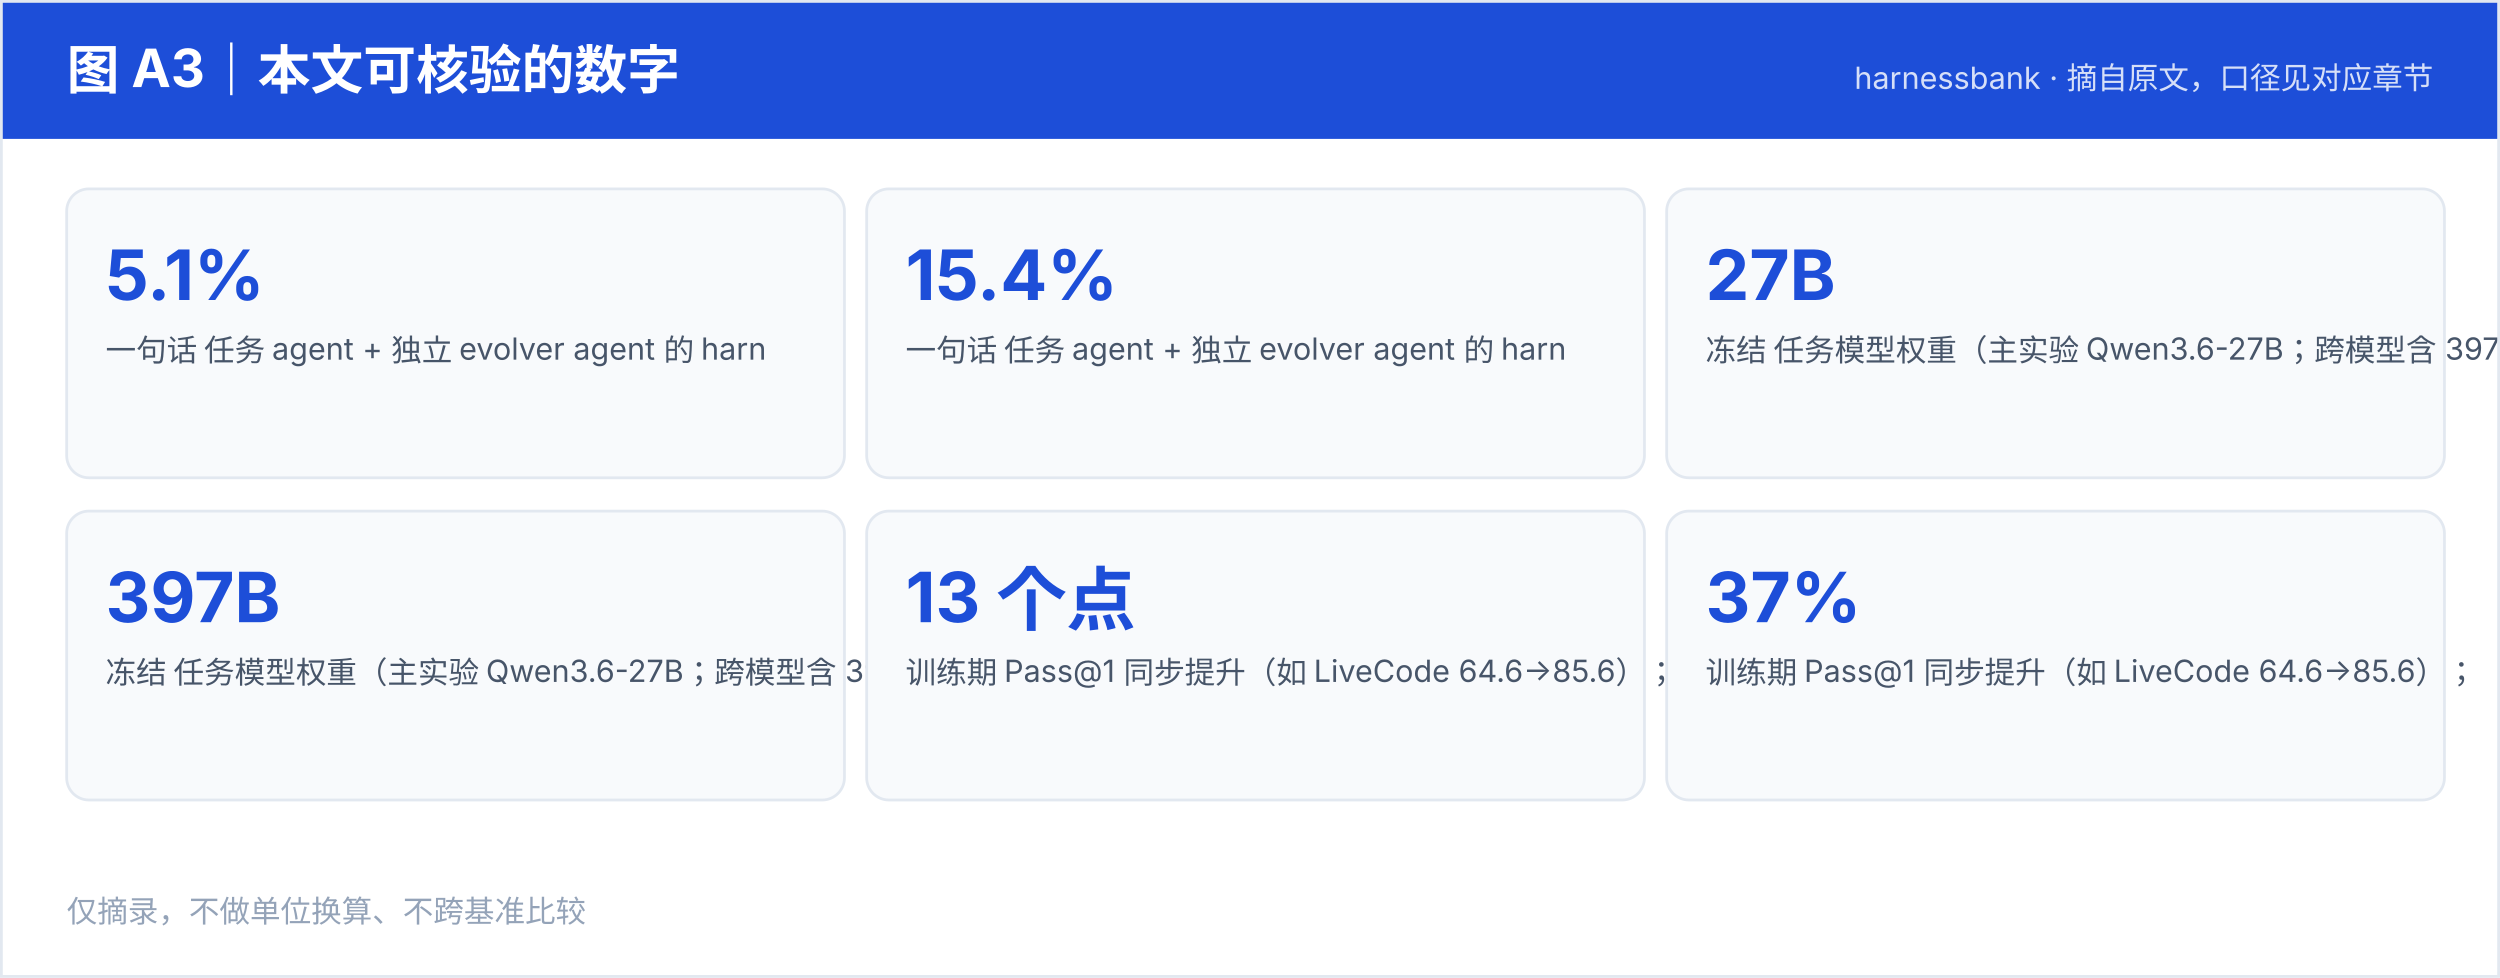
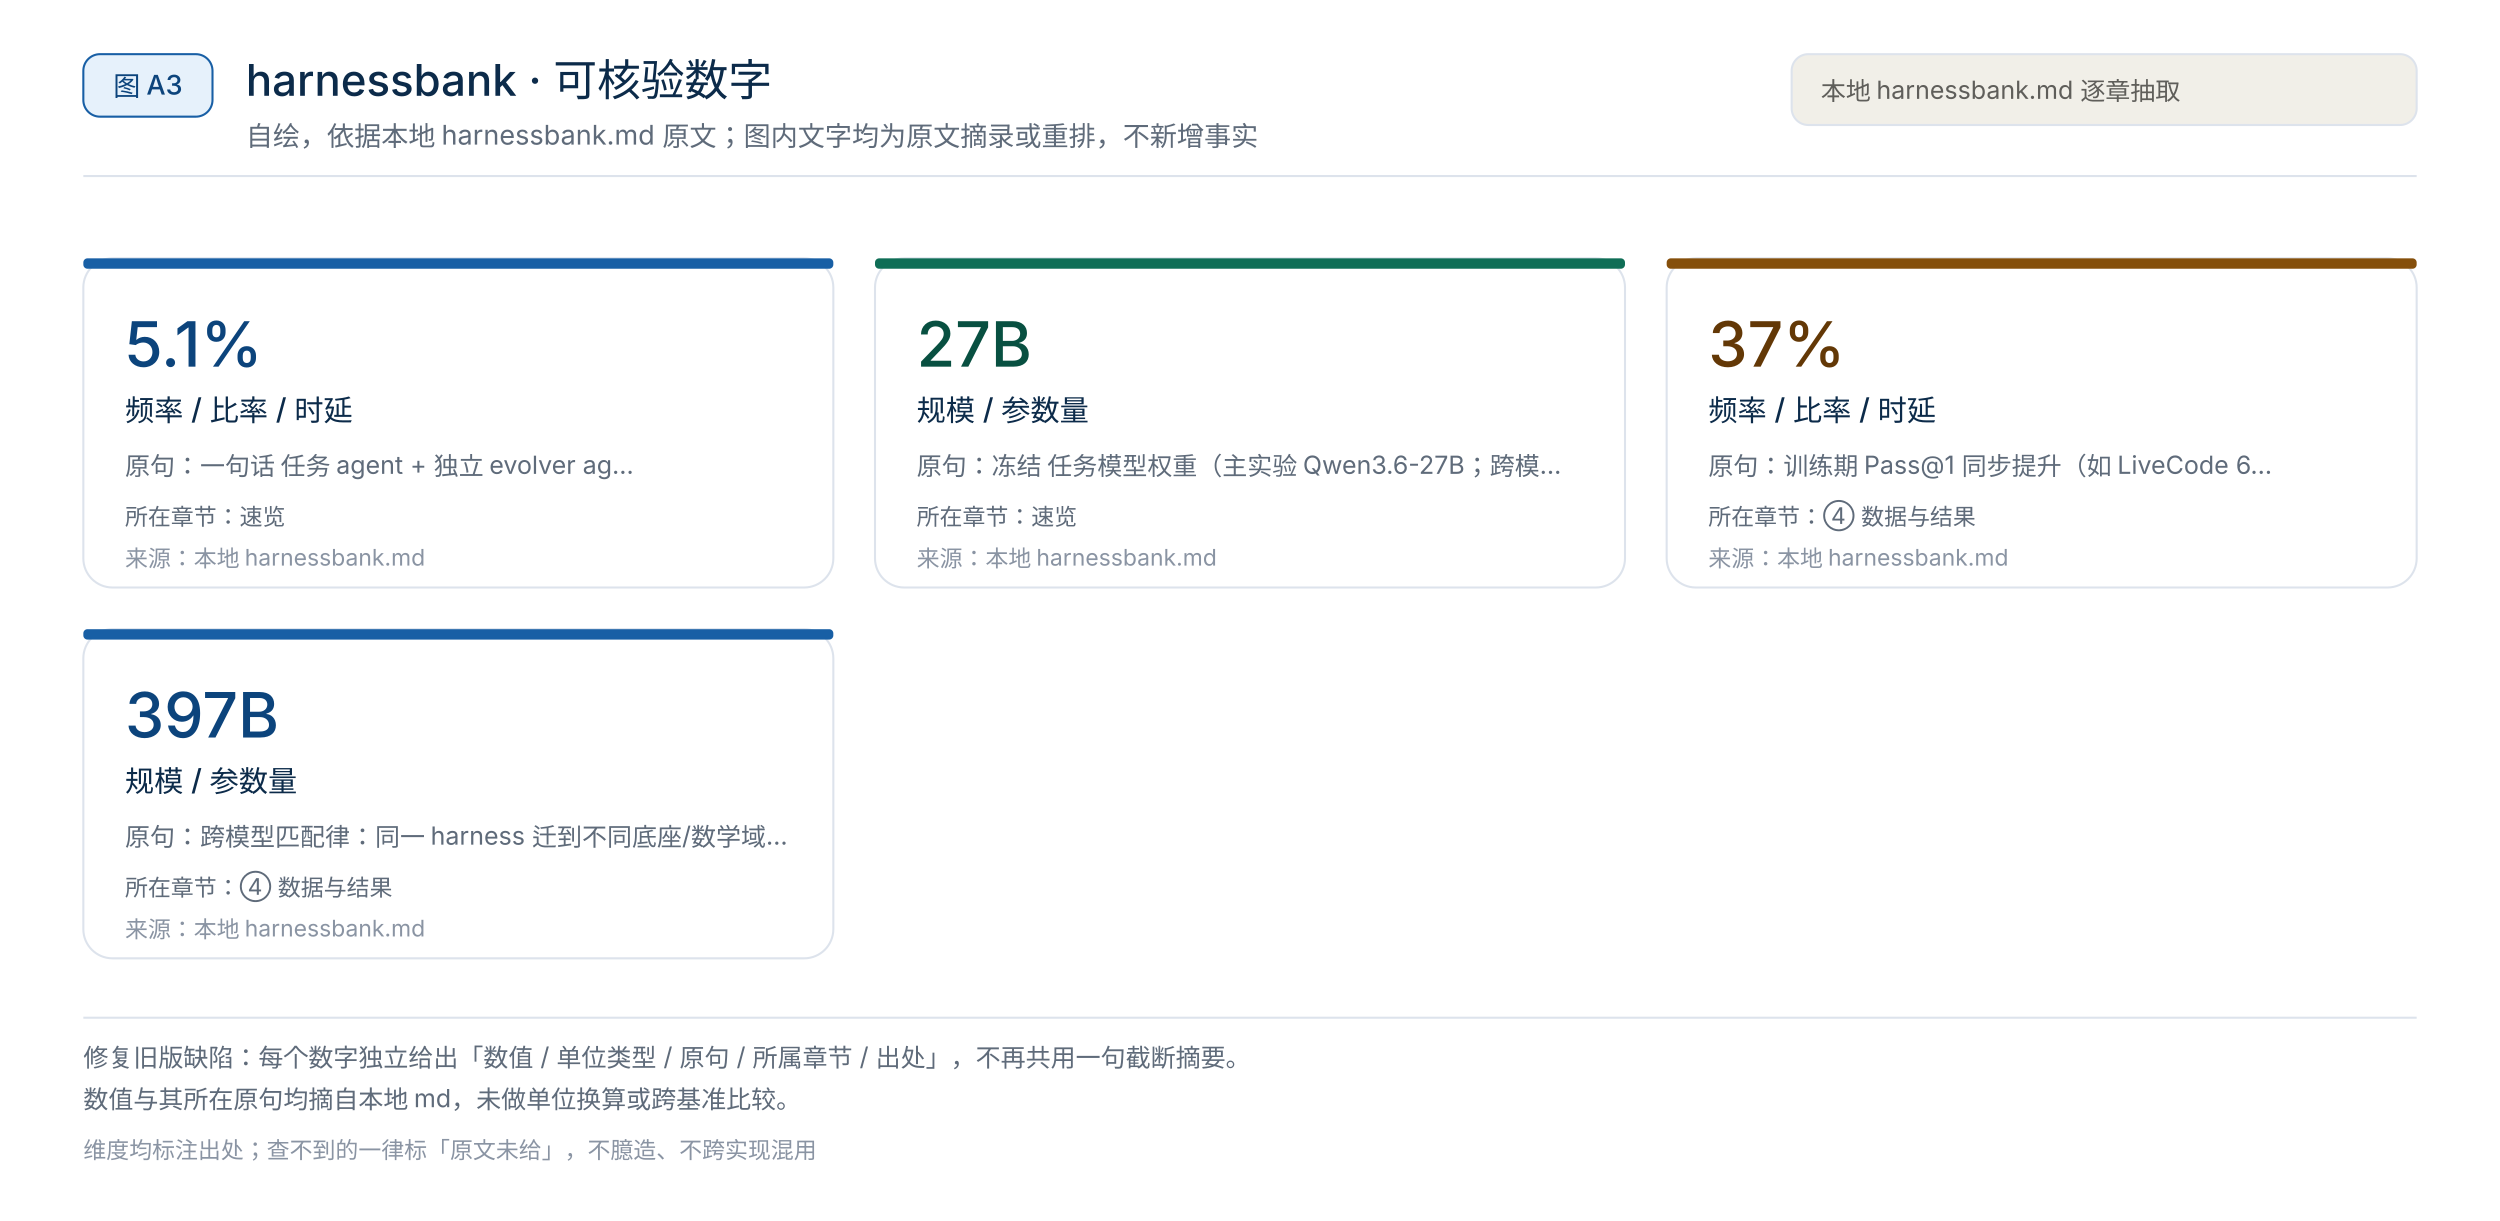
- <svg xmlns="http://www.w3.org/2000/svg" viewBox="0 0 900 352" width="900" height="352" font-family="PingFang SC, -apple-system, BlinkMacSystemFont, Microsoft YaHei, sans-serif">
-   <rect width="900" height="352" fill="#ffffff" />
-   <rect x="0" y="0" width="900" height="50" fill="#1d4ed8" />
-   <text x="24" y="32" font-size="19" fill="#ffffff" font-weight="700" text-anchor="start">图 A3｜本文可核验的数字</text>
-   <text x="876" y="32" font-size="11" fill="#ffffff" font-weight="400" text-anchor="end" opacity="0.82">harnessbank · 摘自原文，口径见对应章节</text>
-   <rect x="24" y="68" width="280" height="104" rx="8" fill="#f8fafc" stroke="#e2e8f0" />
-   <text x="38" y="108" font-size="25" fill="#1d4ed8" font-weight="700" text-anchor="start">5.1%</text>
-   <text x="38" y="130" font-size="11" fill="#475569" font-weight="400" text-anchor="start">一句话 任务 agent + 独立 evolver agent 的 harn</text>
-   <rect x="312" y="68" width="280" height="104" rx="8" fill="#f8fafc" stroke="#e2e8f0" />
-   <text x="326" y="108" font-size="25" fill="#1d4ed8" font-weight="700" text-anchor="start">15.4%</text>
-   <text x="326" y="130" font-size="11" fill="#475569" font-weight="400" text-anchor="start">一句话 任务 agent + 独立 evolver agent 的 harn</text>
-   <rect x="600" y="68" width="280" height="104" rx="8" fill="#f8fafc" stroke="#e2e8f0" />
-   <text x="614" y="108" font-size="25" fill="#1d4ed8" font-weight="700" text-anchor="start">27B</text>
-   <text x="614" y="130" font-size="11" fill="#475569" font-weight="400" text-anchor="start">冻结 任务模型权重（主实验 Qwen3.6-27B；跨模型含 397B /</text>
-   <rect x="24" y="184" width="280" height="104" rx="8" fill="#f8fafc" stroke="#e2e8f0" />
-   <text x="38" y="224" font-size="25" fill="#1d4ed8" font-weight="700" text-anchor="start">397B</text>
-   <text x="38" y="246" font-size="11" fill="#475569" font-weight="400" text-anchor="start">冻结 任务模型权重（主实验 Qwen3.6-27B；跨模型含 397B /</text>
-   <rect x="312" y="184" width="280" height="104" rx="8" fill="#f8fafc" stroke="#e2e8f0" />
-   <text x="326" y="224" font-size="25" fill="#1d4ed8" font-weight="700" text-anchor="start">13 个点</text>
-   <text x="326" y="246" font-size="11" fill="#475569" font-weight="400" text-anchor="start">训练期 Pass@1 同步提升（如 LiveCode 64.6→85.6）；</text>
-   <rect x="600" y="184" width="280" height="104" rx="8" fill="#f8fafc" stroke="#e2e8f0" />
-   <text x="614" y="224" font-size="25" fill="#1d4ed8" font-weight="700" text-anchor="start">37%</text>
-   <text x="614" y="246" font-size="11" fill="#475569" font-weight="400" text-anchor="start">训练期 Pass@1 同步提升（如 LiveCode 64.6→85.6）；</text>
-   <text x="24" y="332" font-size="11" fill="#94a3b8" font-weight="400" text-anchor="start">仅摘录，不做单位换算、不跨基准比较</text>
-   <rect x="0.5" y="0.5" width="899" height="351" fill="none" stroke="#e2e8f0" />
+ <svg xmlns="http://www.w3.org/2000/svg" width="1200" height="586" viewBox="0 0 1200 586" role="img">
+   <defs>
+     <marker id="arrow" viewBox="0 0 10 10" refX="8" refY="5" markerWidth="6" markerHeight="6" orient="auto-start-reverse">
+       <path d="M2 1L8 5L2 9" fill="none" stroke="#185FA5" stroke-width="1.6" stroke-linecap="round" stroke-linejoin="round" />
+     </marker>
+   </defs>
+   <rect x="0" y="0" width="1200" height="586" rx="0" fill="#FFFFFF" stroke="#FFFFFF" stroke-width="1" />
+   <text x="118" y="46" font-family="-apple-system,BlinkMacSystemFont,'PingFang SC','Microsoft YaHei',sans-serif" font-size="21" font-weight="500" fill="#0C2B4A" text-anchor="start">harnessbank · 可核验数字</text>
+   <text x="118" y="70" font-family="-apple-system,BlinkMacSystemFont,'PingFang SC','Microsoft YaHei',sans-serif" font-size="13" font-weight="400" fill="#5F6B7A" text-anchor="start">自绘，依据本地 harnessbank.md 原文；图内文字均为原文摘录或重排，不新增事实</text>
+   <rect x="40" y="84" width="1120" height="1" rx="0" fill="#DDE3EC" stroke="#DDE3EC" stroke-width="0" />
+   <rect x="860" y="26" width="300" height="34" rx="8" fill="#F1EFE8" stroke="#DDE3EC" stroke-width="1" />
+   <text x="874" y="48" font-family="-apple-system,BlinkMacSystemFont,'PingFang SC','Microsoft YaHei',sans-serif" font-size="12" font-weight="400" fill="#5F5E5A" text-anchor="start">本地 harnessbank.md 逐章抽取</text>
+   <rect x="40" y="26" width="62" height="30" rx="8" fill="#E6F1FB" stroke="#185FA5" stroke-width="1" />
+   <text x="71" y="46" font-family="-apple-system,BlinkMacSystemFont,'PingFang SC','Microsoft YaHei',sans-serif" font-size="13" font-weight="500" fill="#0C447C" text-anchor="middle">图 A3</text>
+   <rect x="40" y="124" width="360" height="158" rx="14" fill="#FFFFFF" stroke="#DDE3EC" stroke-width="1" />
+   <rect x="40" y="124" width="360" height="5" rx="2" fill="#185FA5" stroke="#185FA5" stroke-width="0" />
+   <text x="60" y="176" font-family="-apple-system,BlinkMacSystemFont,'PingFang SC','Microsoft YaHei',sans-serif" font-size="30" font-weight="500" fill="#0C447C" text-anchor="start">5.1%</text>
+   <text x="60" y="202" font-family="-apple-system,BlinkMacSystemFont,'PingFang SC','Microsoft YaHei',sans-serif" font-size="14" font-weight="500" fill="#0C2B4A" text-anchor="start">频率 / 比率 / 时延</text>
+   <text x="60" y="228" font-family="-apple-system,BlinkMacSystemFont,'PingFang SC','Microsoft YaHei',sans-serif" font-size="12" font-weight="400" fill="#5F6B7A" text-anchor="start">原句：一句话 任务 agent + 独立 evolver ag…</text>
+   <text x="60" y="252" font-family="-apple-system,BlinkMacSystemFont,'PingFang SC','Microsoft YaHei',sans-serif" font-size="11" font-weight="400" fill="#5F6B7A" text-anchor="start">所在章节：速览</text>
+   <text x="60" y="272" font-family="-apple-system,BlinkMacSystemFont,'PingFang SC','Microsoft YaHei',sans-serif" font-size="11" font-weight="400" fill="#8A94A3" text-anchor="start">来源：本地 harnessbank.md</text>
+   <rect x="420" y="124" width="360" height="158" rx="14" fill="#FFFFFF" stroke="#DDE3EC" stroke-width="1" />
+   <rect x="420" y="124" width="360" height="5" rx="2" fill="#0F6E56" stroke="#0F6E56" stroke-width="0" />
+   <text x="440" y="176" font-family="-apple-system,BlinkMacSystemFont,'PingFang SC','Microsoft YaHei',sans-serif" font-size="30" font-weight="500" fill="#085041" text-anchor="start">27B</text>
+   <text x="440" y="202" font-family="-apple-system,BlinkMacSystemFont,'PingFang SC','Microsoft YaHei',sans-serif" font-size="14" font-weight="500" fill="#0C2B4A" text-anchor="start">规模 / 参数量</text>
+   <text x="440" y="228" font-family="-apple-system,BlinkMacSystemFont,'PingFang SC','Microsoft YaHei',sans-serif" font-size="12" font-weight="400" fill="#5F6B7A" text-anchor="start">原句：冻结 任务模型权重（主实验 Qwen3.6-27B；跨模…</text>
+   <text x="440" y="252" font-family="-apple-system,BlinkMacSystemFont,'PingFang SC','Microsoft YaHei',sans-serif" font-size="11" font-weight="400" fill="#5F6B7A" text-anchor="start">所在章节：速览</text>
+   <text x="440" y="272" font-family="-apple-system,BlinkMacSystemFont,'PingFang SC','Microsoft YaHei',sans-serif" font-size="11" font-weight="400" fill="#8A94A3" text-anchor="start">来源：本地 harnessbank.md</text>
+   <rect x="800" y="124" width="360" height="158" rx="14" fill="#FFFFFF" stroke="#DDE3EC" stroke-width="1" />
+   <rect x="800" y="124" width="360" height="5" rx="2" fill="#854F0B" stroke="#854F0B" stroke-width="0" />
+   <text x="820" y="176" font-family="-apple-system,BlinkMacSystemFont,'PingFang SC','Microsoft YaHei',sans-serif" font-size="30" font-weight="500" fill="#633806" text-anchor="start">37%</text>
+   <text x="820" y="202" font-family="-apple-system,BlinkMacSystemFont,'PingFang SC','Microsoft YaHei',sans-serif" font-size="14" font-weight="500" fill="#0C2B4A" text-anchor="start">频率 / 比率 / 时延</text>
+   <text x="820" y="228" font-family="-apple-system,BlinkMacSystemFont,'PingFang SC','Microsoft YaHei',sans-serif" font-size="12" font-weight="400" fill="#5F6B7A" text-anchor="start">原句：训练期 Pass@1 同步提升（如 LiveCode 6…</text>
+   <text x="820" y="252" font-family="-apple-system,BlinkMacSystemFont,'PingFang SC','Microsoft YaHei',sans-serif" font-size="11" font-weight="400" fill="#5F6B7A" text-anchor="start">所在章节：④ 数据与结果</text>
+   <text x="820" y="272" font-family="-apple-system,BlinkMacSystemFont,'PingFang SC','Microsoft YaHei',sans-serif" font-size="11" font-weight="400" fill="#8A94A3" text-anchor="start">来源：本地 harnessbank.md</text>
+   <rect x="40" y="302" width="360" height="158" rx="14" fill="#FFFFFF" stroke="#DDE3EC" stroke-width="1" />
+   <rect x="40" y="302" width="360" height="5" rx="2" fill="#185FA5" stroke="#185FA5" stroke-width="0" />
+   <text x="60" y="354" font-family="-apple-system,BlinkMacSystemFont,'PingFang SC','Microsoft YaHei',sans-serif" font-size="30" font-weight="500" fill="#0C447C" text-anchor="start">397B</text>
+   <text x="60" y="380" font-family="-apple-system,BlinkMacSystemFont,'PingFang SC','Microsoft YaHei',sans-serif" font-size="14" font-weight="500" fill="#0C2B4A" text-anchor="start">规模 / 参数量</text>
+   <text x="60" y="406" font-family="-apple-system,BlinkMacSystemFont,'PingFang SC','Microsoft YaHei',sans-serif" font-size="12" font-weight="400" fill="#5F6B7A" text-anchor="start">原句：跨模型匹配律：同一 harness 迁到不同底座/数学域…</text>
+   <text x="60" y="430" font-family="-apple-system,BlinkMacSystemFont,'PingFang SC','Microsoft YaHei',sans-serif" font-size="11" font-weight="400" fill="#5F6B7A" text-anchor="start">所在章节：④ 数据与结果</text>
+   <text x="60" y="450" font-family="-apple-system,BlinkMacSystemFont,'PingFang SC','Microsoft YaHei',sans-serif" font-size="11" font-weight="400" fill="#8A94A3" text-anchor="start">来源：本地 harnessbank.md</text>
+   <rect x="40" y="488" width="1120" height="1" rx="0" fill="#DDE3EC" stroke="#DDE3EC" stroke-width="0" />
+   <text x="40" y="512" font-family="-apple-system,BlinkMacSystemFont,'PingFang SC','Microsoft YaHei',sans-serif" font-size="12" font-weight="400" fill="#5F6B7A" text-anchor="start">修复旧版缺陷：每个数字独立给出「数值 / 单位类型 / 原句 / 所属章节 / 出处」，不再共用一句截断摘要。</text>
+   <text x="40" y="532" font-family="-apple-system,BlinkMacSystemFont,'PingFang SC','Microsoft YaHei',sans-serif" font-size="12" font-weight="400" fill="#5F6B7A" text-anchor="start">数值与其所在原句均摘自本地 md，未做单位换算或跨基准比较。</text>
+   <text x="40" y="556" font-family="-apple-system,BlinkMacSystemFont,'PingFang SC','Microsoft YaHei',sans-serif" font-size="11" font-weight="400" fill="#8A94A3" text-anchor="start">维度均标注出处；查不到的一律标「原文未给」，不臆造、不跨实现混用</text>
</svg>
